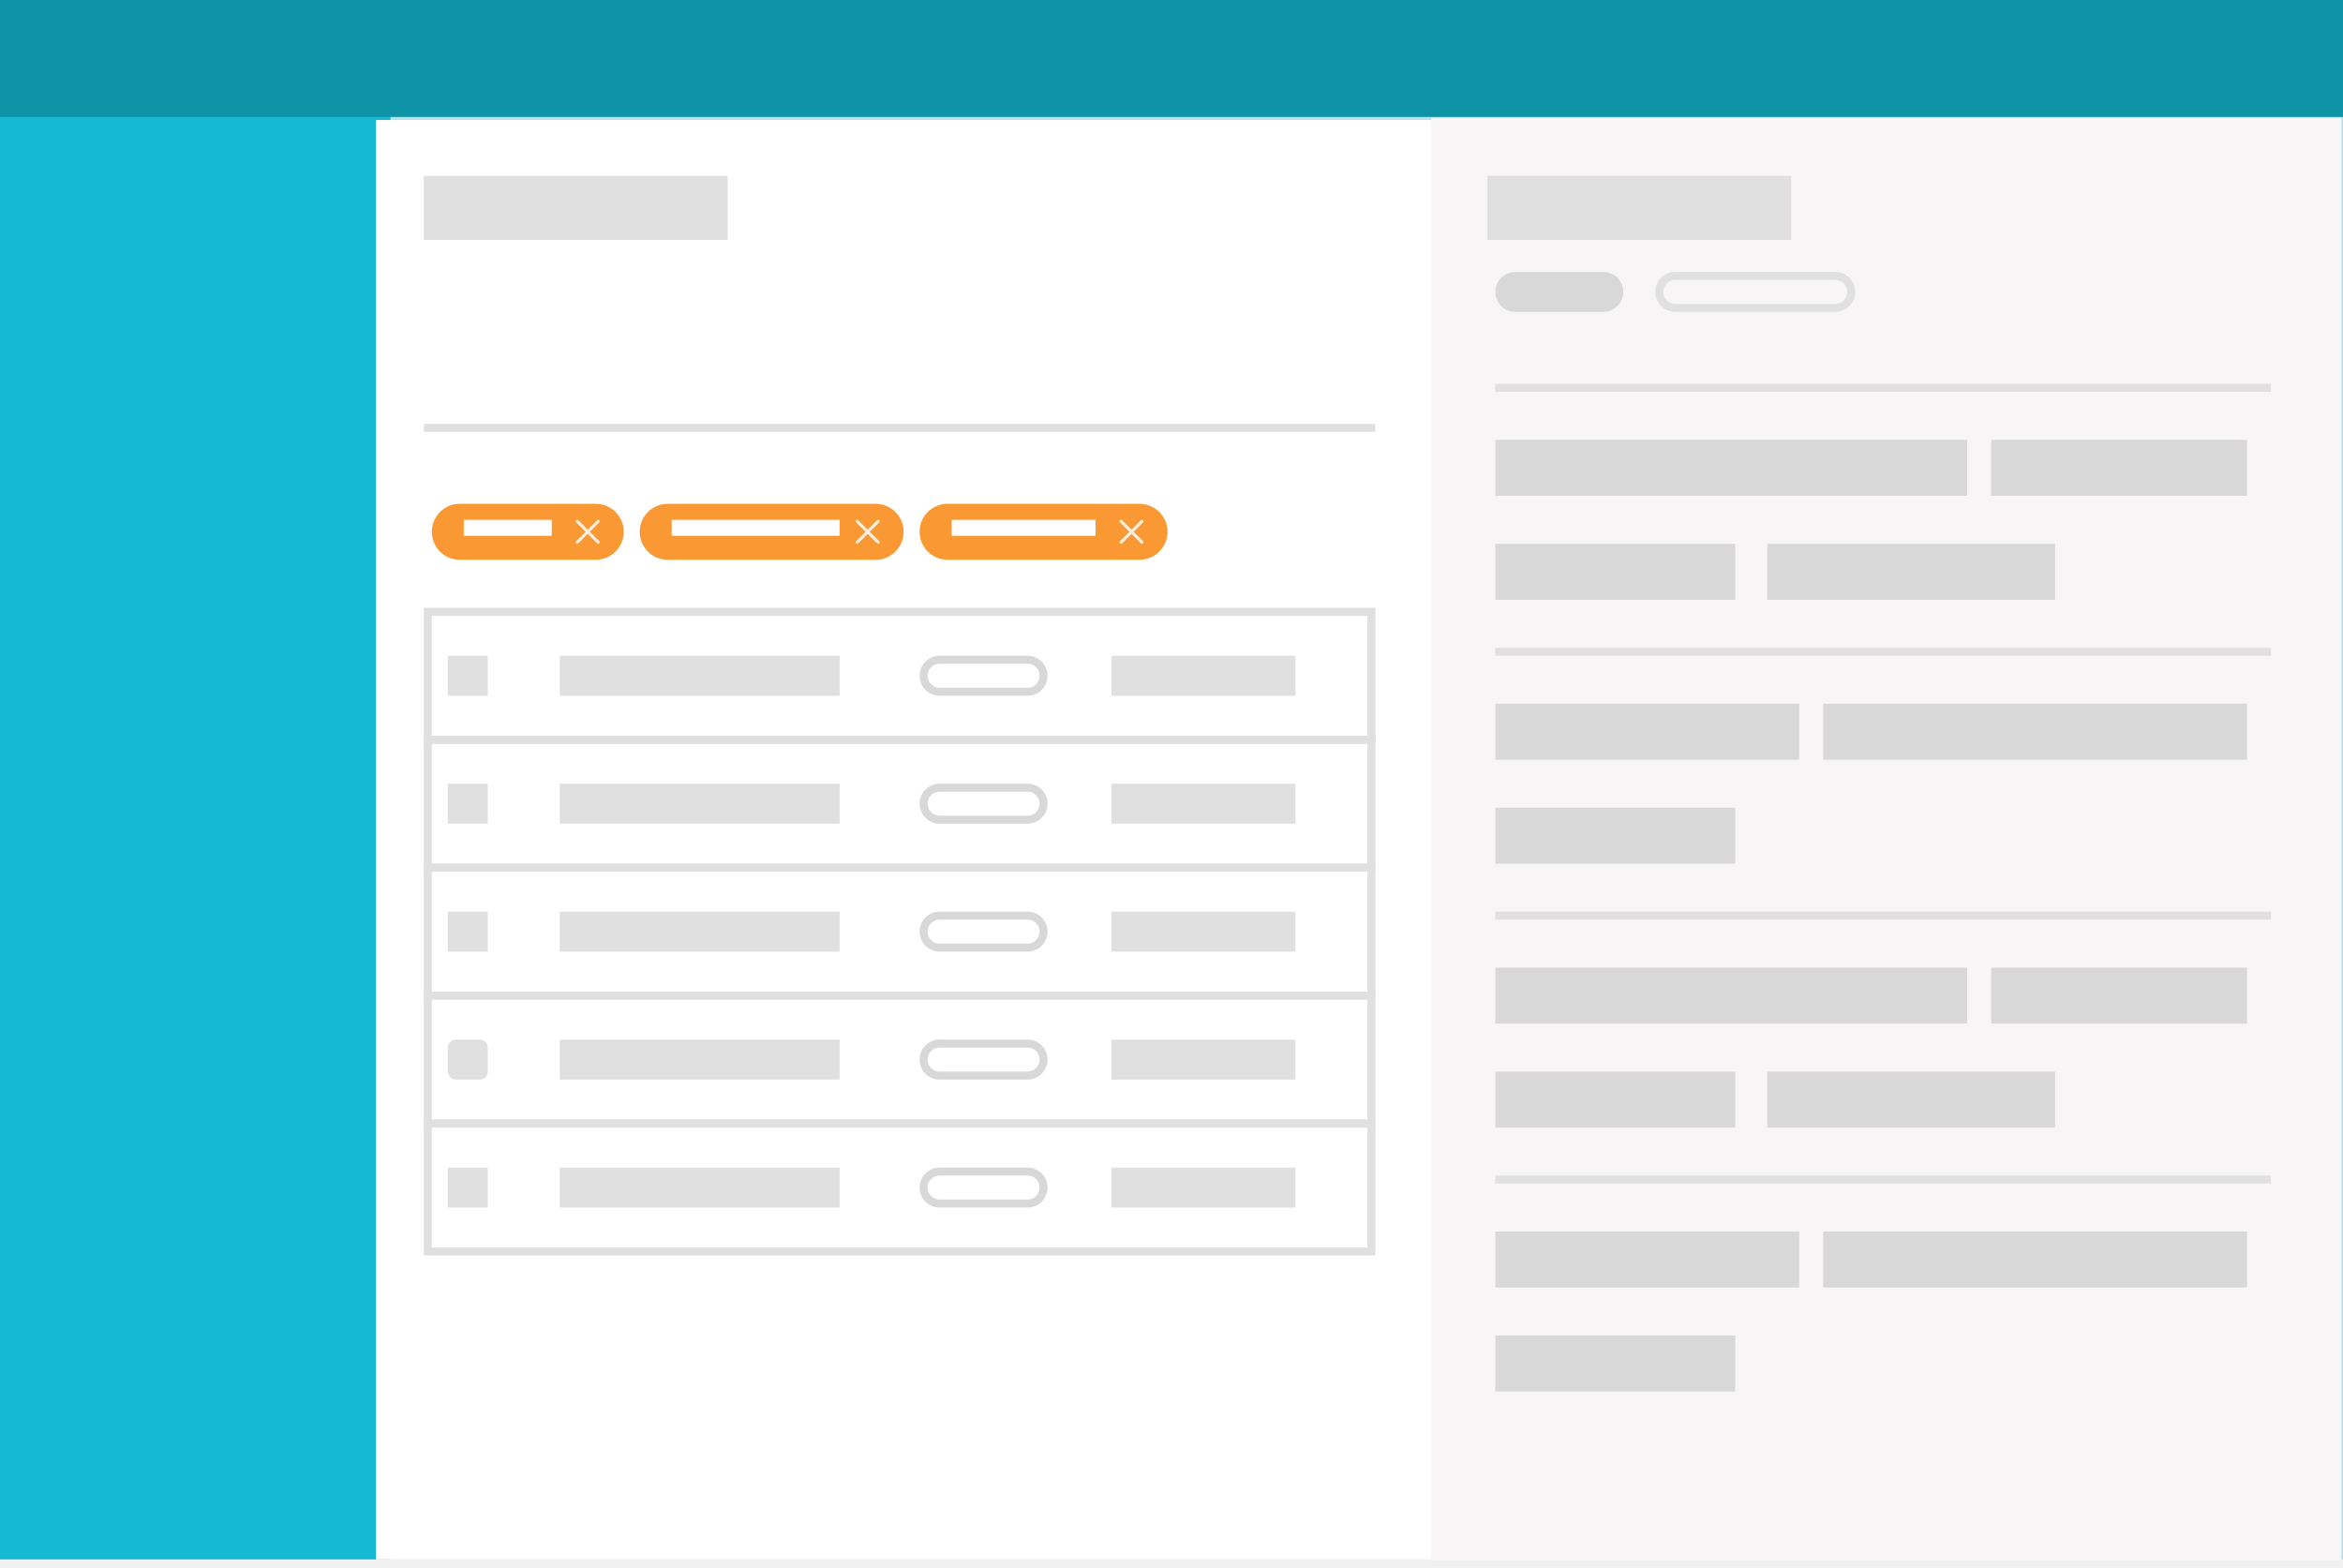
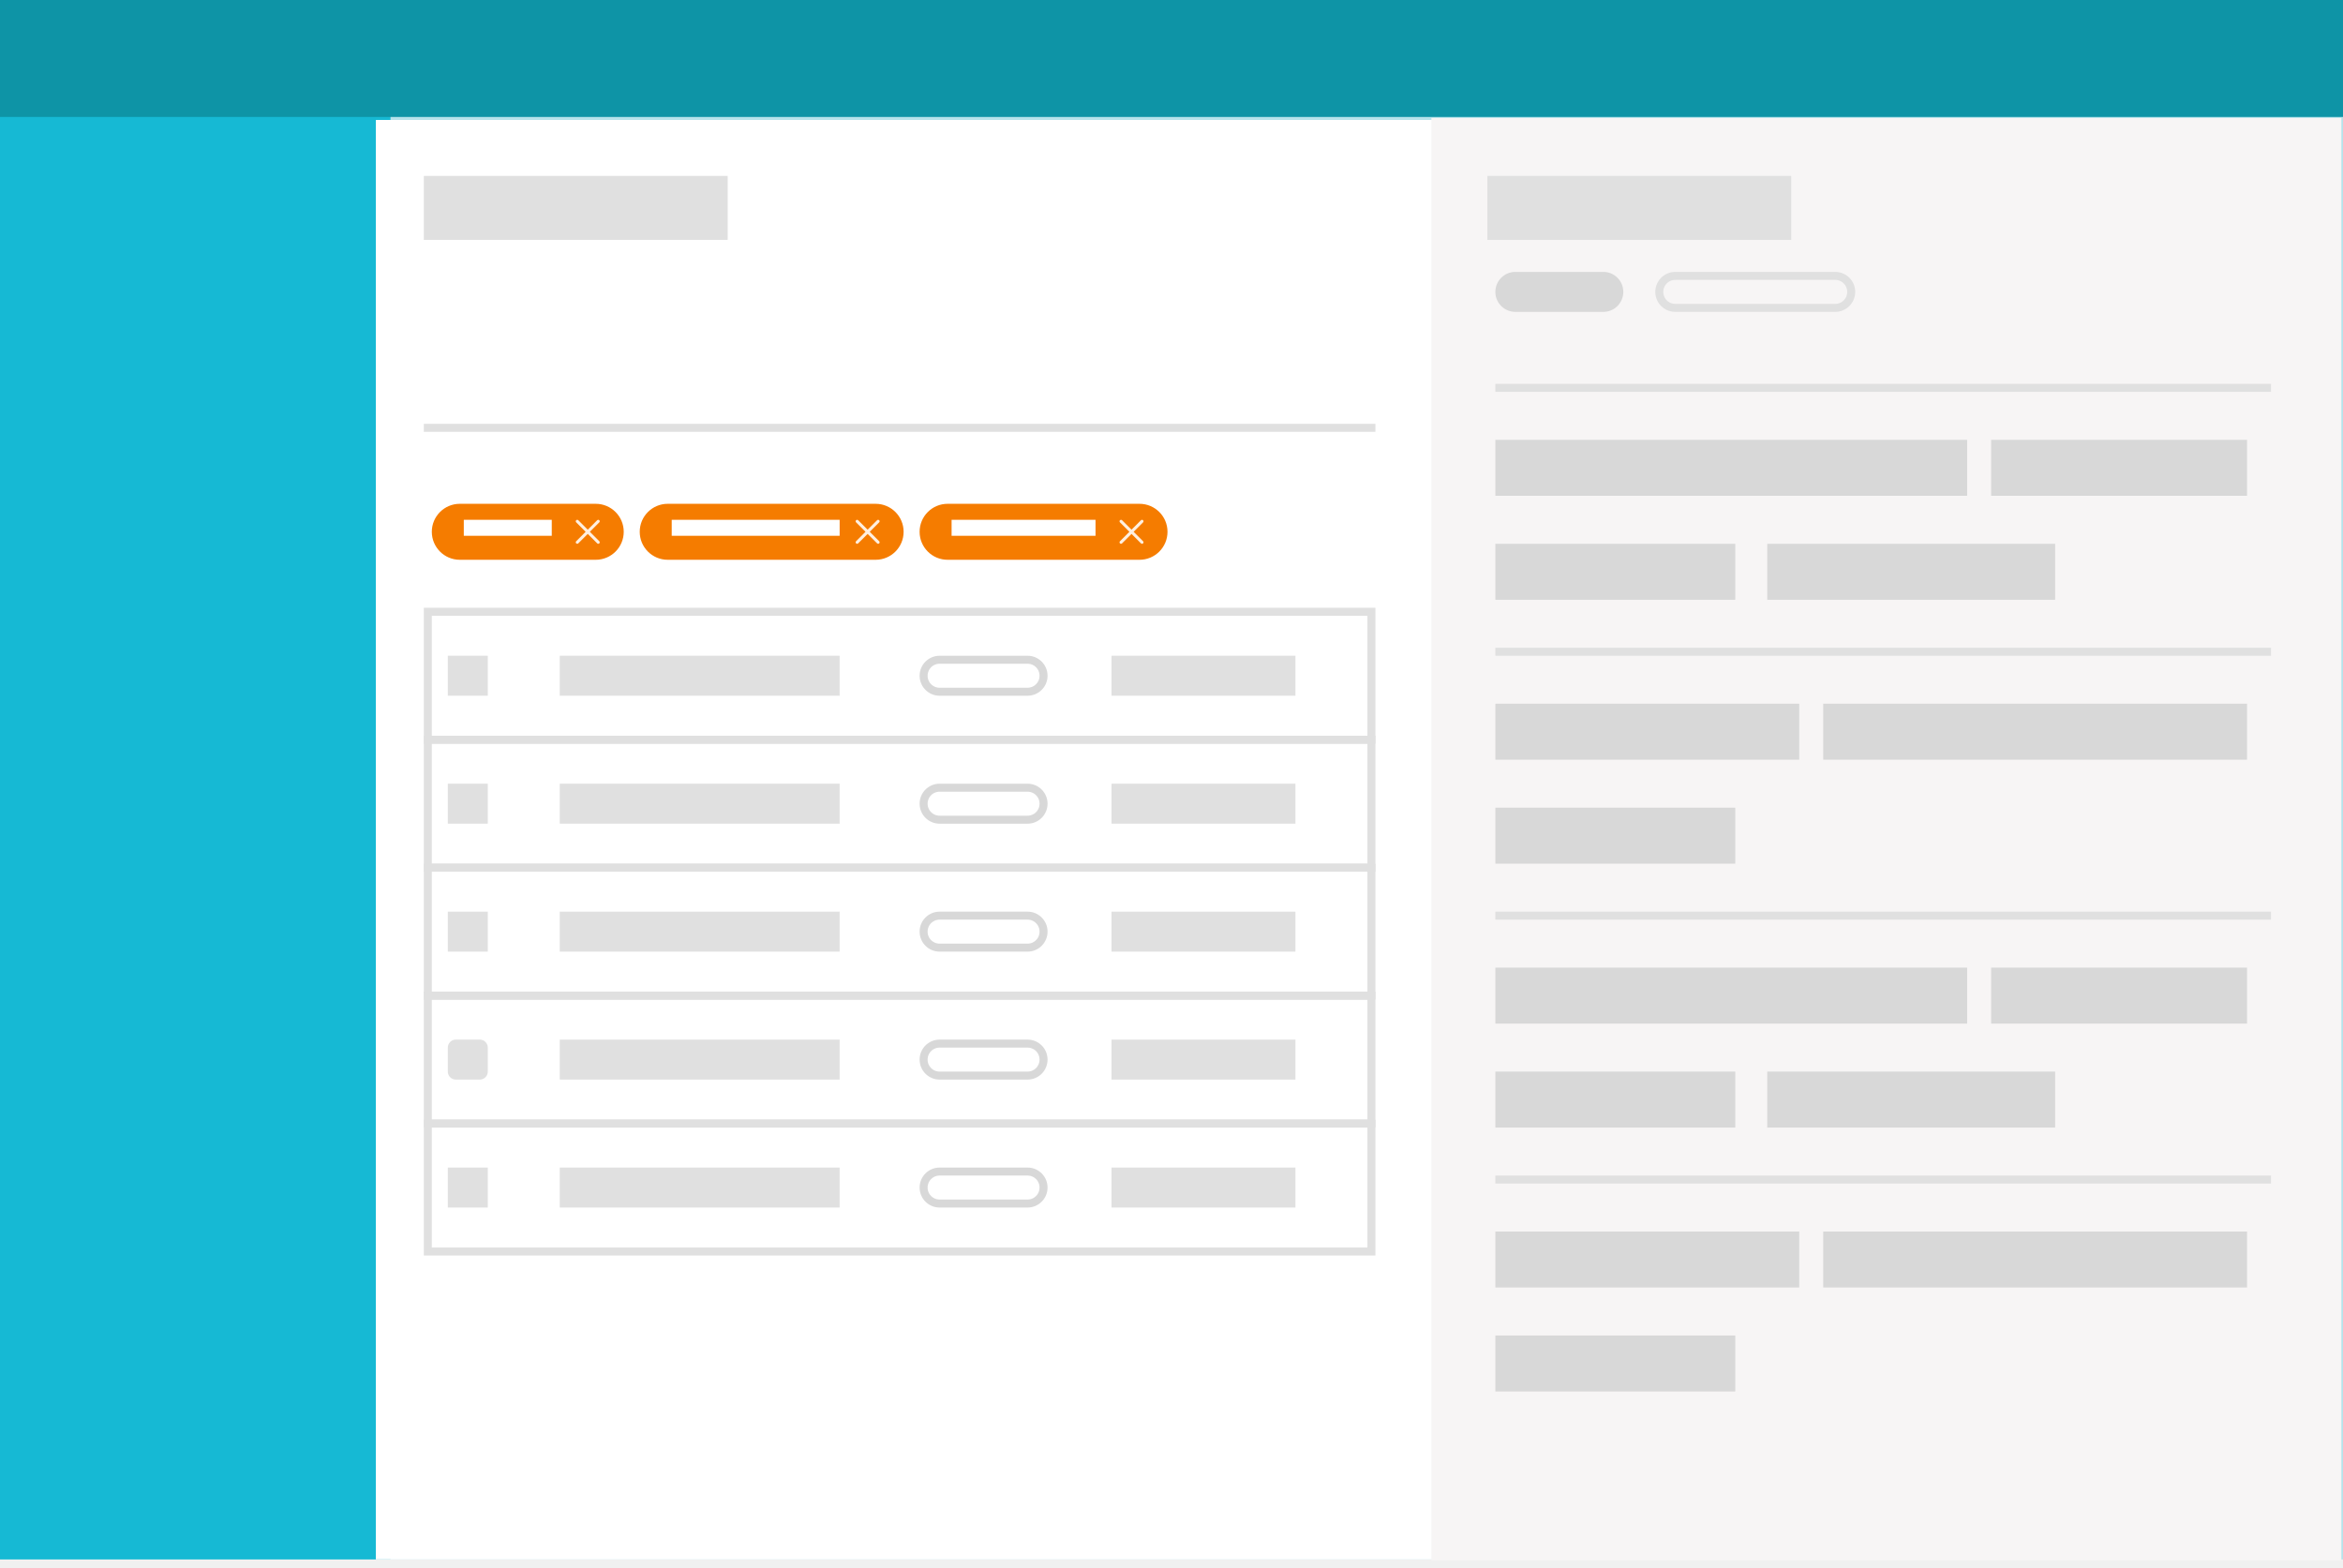
<svg xmlns="http://www.w3.org/2000/svg" xmlns:xlink="http://www.w3.org/1999/xlink" width="293px" height="196px" viewBox="0 0 293 196" version="1.1">
  <defs>
    <rect id="path-1" x="115" y="82" width="16" height="5" rx="2.5" />
    <rect id="path-2" x="115" y="98" width="16" height="5" rx="2.5" />
    <rect id="path-3" x="115" y="114" width="16" height="5" rx="2.5" />
    <rect id="path-4" x="115" y="130" width="16" height="5" rx="2.5" />
    <rect id="path-5" x="115" y="146" width="16" height="5" rx="2.5" />
  </defs>
-   <g id="Family-Images-Helix" stroke="none" stroke-width="1" fill="none" fill-rule="evenodd" transform="translate(-3058, -958)">
-     <g id="pills" transform="translate(3058, 958)">
+   <g id="Symbols" stroke="none" stroke-width="1" fill="none" fill-rule="evenodd">
+     <g id="pills">
      <g id="Group-7">
        <g id="Group-6">
          <g id="Group-5">
            <g id="help-link">
              <g id="Group-2">
                <g id="Group-3">
                  <g id="card-grid-copy">
                    <g id="Group-8">
                      <g id="application-frame">
                        <rect id="Rectangle" fill="#B6E3EB" fill-rule="evenodd" x="0" y="0" width="293" height="195" />
                        <rect id="Rectangle-Copy" fill="#16B9D4" fill-rule="evenodd" x="0" y="0" width="48.833" height="195" />
                        <rect id="Rectangle-Copy-2" fill="#0E94A6" fill-rule="evenodd" x="0" y="0" width="293" height="14.625" />
                        <g id="overlay-/-hidden" />
                      </g>
                      <g id="box-/-content" transform="translate(47, 15)" fill="#FFFFFF">
                        <rect id="Rectangle" x="0" y="0" width="174" height="180" />
                      </g>
                      <rect id="Rectangle" fill="#F7F5F5" x="179" y="14.756" width="113.794" height="180.369" />
                      <rect id="Rectangle-3-Copy-11" fill="#E0E0E0" x="53" y="22" width="38" height="8" />
                      <rect id="Rectangle-3-Copy-28" fill="#E0E0E0" x="186" y="22" width="38" height="8" />
                      <rect id="Rectangle-3-Copy-13" fill="#E0E0E0" x="53" y="53" width="119" height="1" />
                      <path d="" id="Path-2" stroke="#979797" />
                      <rect id="Rectangle-2" stroke="#E0E0E0" x="53.5" y="76.5" width="118" height="16" />
                      <rect id="Rectangle-2-Copy-2" stroke="#E0E0E0" x="53.5" y="108.5" width="118" height="16" />
                      <rect id="Rectangle-2-Copy" stroke="#E0E0E0" x="53.5" y="92.5" width="118" height="16" />
                      <rect id="Rectangle-2-Copy-3" stroke="#E0E0E0" x="53.5" y="124.5" width="118" height="16" />
                      <rect id="Rectangle-2-Copy-4" stroke="#E0E0E0" x="53.5" y="140.5" width="118" height="16" />
                      <g id="Rectangle-3-Copy-3">
                        <use fill="#FFFFFF" fill-rule="evenodd" xlink:href="#path-1" />
                        <rect stroke="#D8D8D8" stroke-width="1" x="115.5" y="82.5" width="15" height="4" rx="2" />
                      </g>
                      <rect id="Rectangle-3-Copy-18" fill="#D8D8D8" x="187" y="34" width="16" height="5" rx="2.5" />
                      <rect id="Rectangle-3-Copy-19" stroke="#E0E0E0" x="207.5" y="34.5" width="24" height="4" rx="2" />
                      <rect id="Rectangle-3-Copy-13" fill="#E0E0E0" x="56" y="82" width="5" height="5" />
                      <rect id="Rectangle-3-Copy-23" fill="#E0E0E0" x="70" y="82" width="35" height="5" />
                      <g id="Rectangle-3-Copy-5">
                        <use fill="#FFFFFF" fill-rule="evenodd" xlink:href="#path-2" />
                        <rect stroke="#D8D8D8" stroke-width="1" x="115.5" y="98.5" width="15" height="4" rx="2" />
                      </g>
                      <rect id="Rectangle-3-Copy-14" fill="#E0E0E0" x="56" y="98" width="5" height="5" />
                      <rect id="Rectangle-3-Copy-24" fill="#E0E0E0" x="70" y="98" width="35" height="5" />
                      <g id="Rectangle-3-Copy-7">
                        <use fill="#FFFFFF" fill-rule="evenodd" xlink:href="#path-3" />
                        <rect stroke="#D8D8D8" stroke-width="1" x="115.5" y="114.5" width="15" height="4" rx="2" />
                      </g>
                      <rect id="Rectangle-3-Copy-15" fill="#E0E0E0" x="56" y="114" width="5" height="5" />
                      <rect id="Rectangle-3-Copy-25" fill="#E0E0E0" x="70" y="114" width="35" height="5" />
                      <g id="Rectangle-3-Copy-9">
                        <use fill="#FFFFFF" fill-rule="evenodd" xlink:href="#path-4" />
                        <rect stroke="#D8D8D8" stroke-width="1" x="115.5" y="130.5" width="15" height="4" rx="2" />
                      </g>
                      <rect id="Rectangle-3-Copy-16" fill="#E0E0E0" x="56" y="130" width="5" height="5" rx="1" />
                      <rect id="Rectangle-3-Copy-26" fill="#E0E0E0" x="70" y="130" width="35" height="5" />
                      <g id="Rectangle-3-Copy-11">
                        <use fill="#FFFFFF" fill-rule="evenodd" xlink:href="#path-5" />
                        <rect stroke="#D8D8D8" stroke-width="1" x="115.5" y="146.5" width="15" height="4" rx="2" />
                      </g>
                      <rect id="Rectangle-3-Copy-17" fill="#E0E0E0" x="56" y="146" width="5" height="5" />
                      <rect id="Rectangle-3-Copy-27" fill="#E0E0E0" x="70" y="146" width="35" height="5" />
                      <rect id="Rectangle-3-Copy-4" fill="#E0E0E0" x="139" y="82" width="23" height="5" />
                      <rect id="Rectangle-3-Copy-6" fill="#E0E0E0" x="139" y="98" width="23" height="5" />
                      <rect id="Rectangle-3-Copy-8" fill="#E0E0E0" x="139" y="114" width="23" height="5" />
                      <rect id="Rectangle-3-Copy-10" fill="#E0E0E0" x="139" y="130" width="23" height="5" />
                      <rect id="Rectangle-3-Copy-12" fill="#E0E0E0" x="139" y="146" width="23" height="5" />
                      <rect id="Rectangle-3" fill="#D8D8D8" x="187" y="55" width="59" height="7" />
                      <rect id="Rectangle-3-Copy-30" fill="#D8D8D8" x="187" y="121" width="59" height="7" />
                      <rect id="Rectangle-3-Copy-22" fill="#D8D8D8" x="187" y="88" width="38" height="7" />
                      <rect id="Rectangle-3-Copy-32" fill="#D8D8D8" x="187" y="154" width="38" height="7" />
                      <rect id="Rectangle-3-Copy-2" fill="#D8D8D8" x="187" y="68" width="30" height="7" />
                      <rect id="Rectangle-3-Copy-33" fill="#D8D8D8" x="187" y="134" width="30" height="7" />
                      <rect id="Rectangle-3-Copy-29" fill="#D8D8D8" x="187" y="101" width="30" height="7" />
                      <rect id="Rectangle-3-Copy-34" fill="#D8D8D8" x="187" y="167" width="30" height="7" />
                      <rect id="Rectangle-3-Copy-20" fill="#D8D8D8" x="221" y="68" width="36" height="7" />
                      <rect id="Rectangle-3-Copy-35" fill="#D8D8D8" x="221" y="134" width="36" height="7" />
                      <rect id="Rectangle-3-Copy" fill="#D8D8D8" x="249" y="55" width="32" height="7" />
                      <rect id="Rectangle-3-Copy-36" fill="#D8D8D8" x="249" y="121" width="32" height="7" />
                      <rect id="Rectangle-3-Copy-31" fill="#D8D8D8" x="228" y="88" width="53" height="7" />
                      <rect id="Rectangle-3-Copy-37" fill="#D8D8D8" x="228" y="154" width="53" height="7" />
                      <rect id="Rectangle-3-Copy-13" fill="#E0E0E0" x="187" y="48" width="97" height="1" />
                      <rect id="Rectangle-3-Copy-38" fill="#E0E0E0" x="187" y="114" width="97" height="1" />
                      <rect id="Rectangle-3-Copy-21" fill="#E0E0E0" x="187" y="81" width="97" height="1" />
                      <rect id="Rectangle-3-Copy-39" fill="#E0E0E0" x="187" y="147" width="97" height="1" />
-                       <rect id="Rectangle" fill-opacity="0.8" fill="#F87E00" x="54" y="63" width="24" height="7" rx="3.5" />
+                       <rect id="Rectangle" fill="#F57C00" x="54" y="63" width="24" height="7" rx="3.5" />
                      <path d="M73.765,66.5 L74.945,65.32 C75.018,65.247 75.018,65.128 74.945,65.055 C74.872,64.982 74.753,64.982 74.68,65.055 L73.5,66.235 L72.32,65.055 C72.247,64.982 72.128,64.982 72.055,65.055 C71.982,65.128 71.982,65.247 72.055,65.32 L73.235,66.5 L72.055,67.68 C71.982,67.753 71.982,67.872 72.055,67.945 C72.092,67.982 72.14,68 72.188,68 C72.236,68 72.284,67.982 72.32,67.945 L73.5,66.765 L74.68,67.945 C74.716,67.982 74.764,68 74.812,68 C74.86,68 74.908,67.982 74.945,67.945 C75.018,67.872 75.018,67.753 74.945,67.68 L73.765,66.5 Z" id="Fill-1" fill="#FFF0E0" />
                      <rect id="Rectangle-4" fill="#FFFFFF" x="58" y="65" width="11" height="2" />
-                       <rect id="Rectangle-Copy" fill-opacity="0.8" fill="#F87E00" x="80" y="63" width="33" height="7" rx="3.5" />
+                       <rect id="Rectangle-Copy" fill="#F57C00" x="80" y="63" width="33" height="7" rx="3.5" />
                      <path d="M108.765,66.5 L109.945,65.32 C110.018,65.247 110.018,65.128 109.945,65.055 C109.872,64.982 109.753,64.982 109.68,65.055 L108.5,66.235 L107.32,65.055 C107.247,64.982 107.128,64.982 107.055,65.055 C106.982,65.128 106.982,65.247 107.055,65.32 L108.235,66.5 L107.055,67.68 C106.982,67.753 106.982,67.872 107.055,67.945 C107.092,67.982 107.14,68 107.188,68 C107.236,68 107.284,67.982 107.32,67.945 L108.5,66.765 L109.68,67.945 C109.716,67.982 109.764,68 109.812,68 C109.86,68 109.908,67.982 109.945,67.945 C110.018,67.872 110.018,67.753 109.945,67.68 L108.765,66.5 Z" id="Fill-1-Copy" fill="#FFF0E0" />
                      <rect id="Rectangle-4-Copy" fill="#FFFFFF" x="84" y="65" width="21" height="2" />
-                       <rect id="Rectangle-Copy-2" fill-opacity="0.8" fill="#F87E00" x="115" y="63" width="31" height="7" rx="3.5" />
+                       <rect id="Rectangle-Copy-2" fill="#F57C00" x="115" y="63" width="31" height="7" rx="3.5" />
                      <path d="M141.765,66.5 L142.945,65.32 C143.018,65.247 143.018,65.128 142.945,65.055 C142.872,64.982 142.753,64.982 142.68,65.055 L141.5,66.235 L140.32,65.055 C140.247,64.982 140.128,64.982 140.055,65.055 C139.982,65.128 139.982,65.247 140.055,65.32 L141.235,66.5 L140.055,67.68 C139.982,67.753 139.982,67.872 140.055,67.945 C140.092,67.982 140.14,68 140.188,68 C140.236,68 140.284,67.982 140.32,67.945 L141.5,66.765 L142.68,67.945 C142.716,67.982 142.764,68 142.812,68 C142.86,68 142.908,67.982 142.945,67.945 C143.018,67.872 143.018,67.753 142.945,67.68 L141.765,66.5 Z" id="Fill-1-Copy-2" fill="#FFF0E0" />
                      <rect id="Rectangle-4-Copy-2" fill="#FFFFFF" x="119" y="65" width="18" height="2" />
                    </g>
                  </g>
                  <g id="box-/-white-copy" transform="translate(179, 14)" />
                </g>
              </g>
            </g>
          </g>
        </g>
        <g id="Group-4" transform="translate(53, 34)" />
      </g>
    </g>
  </g>
</svg>
